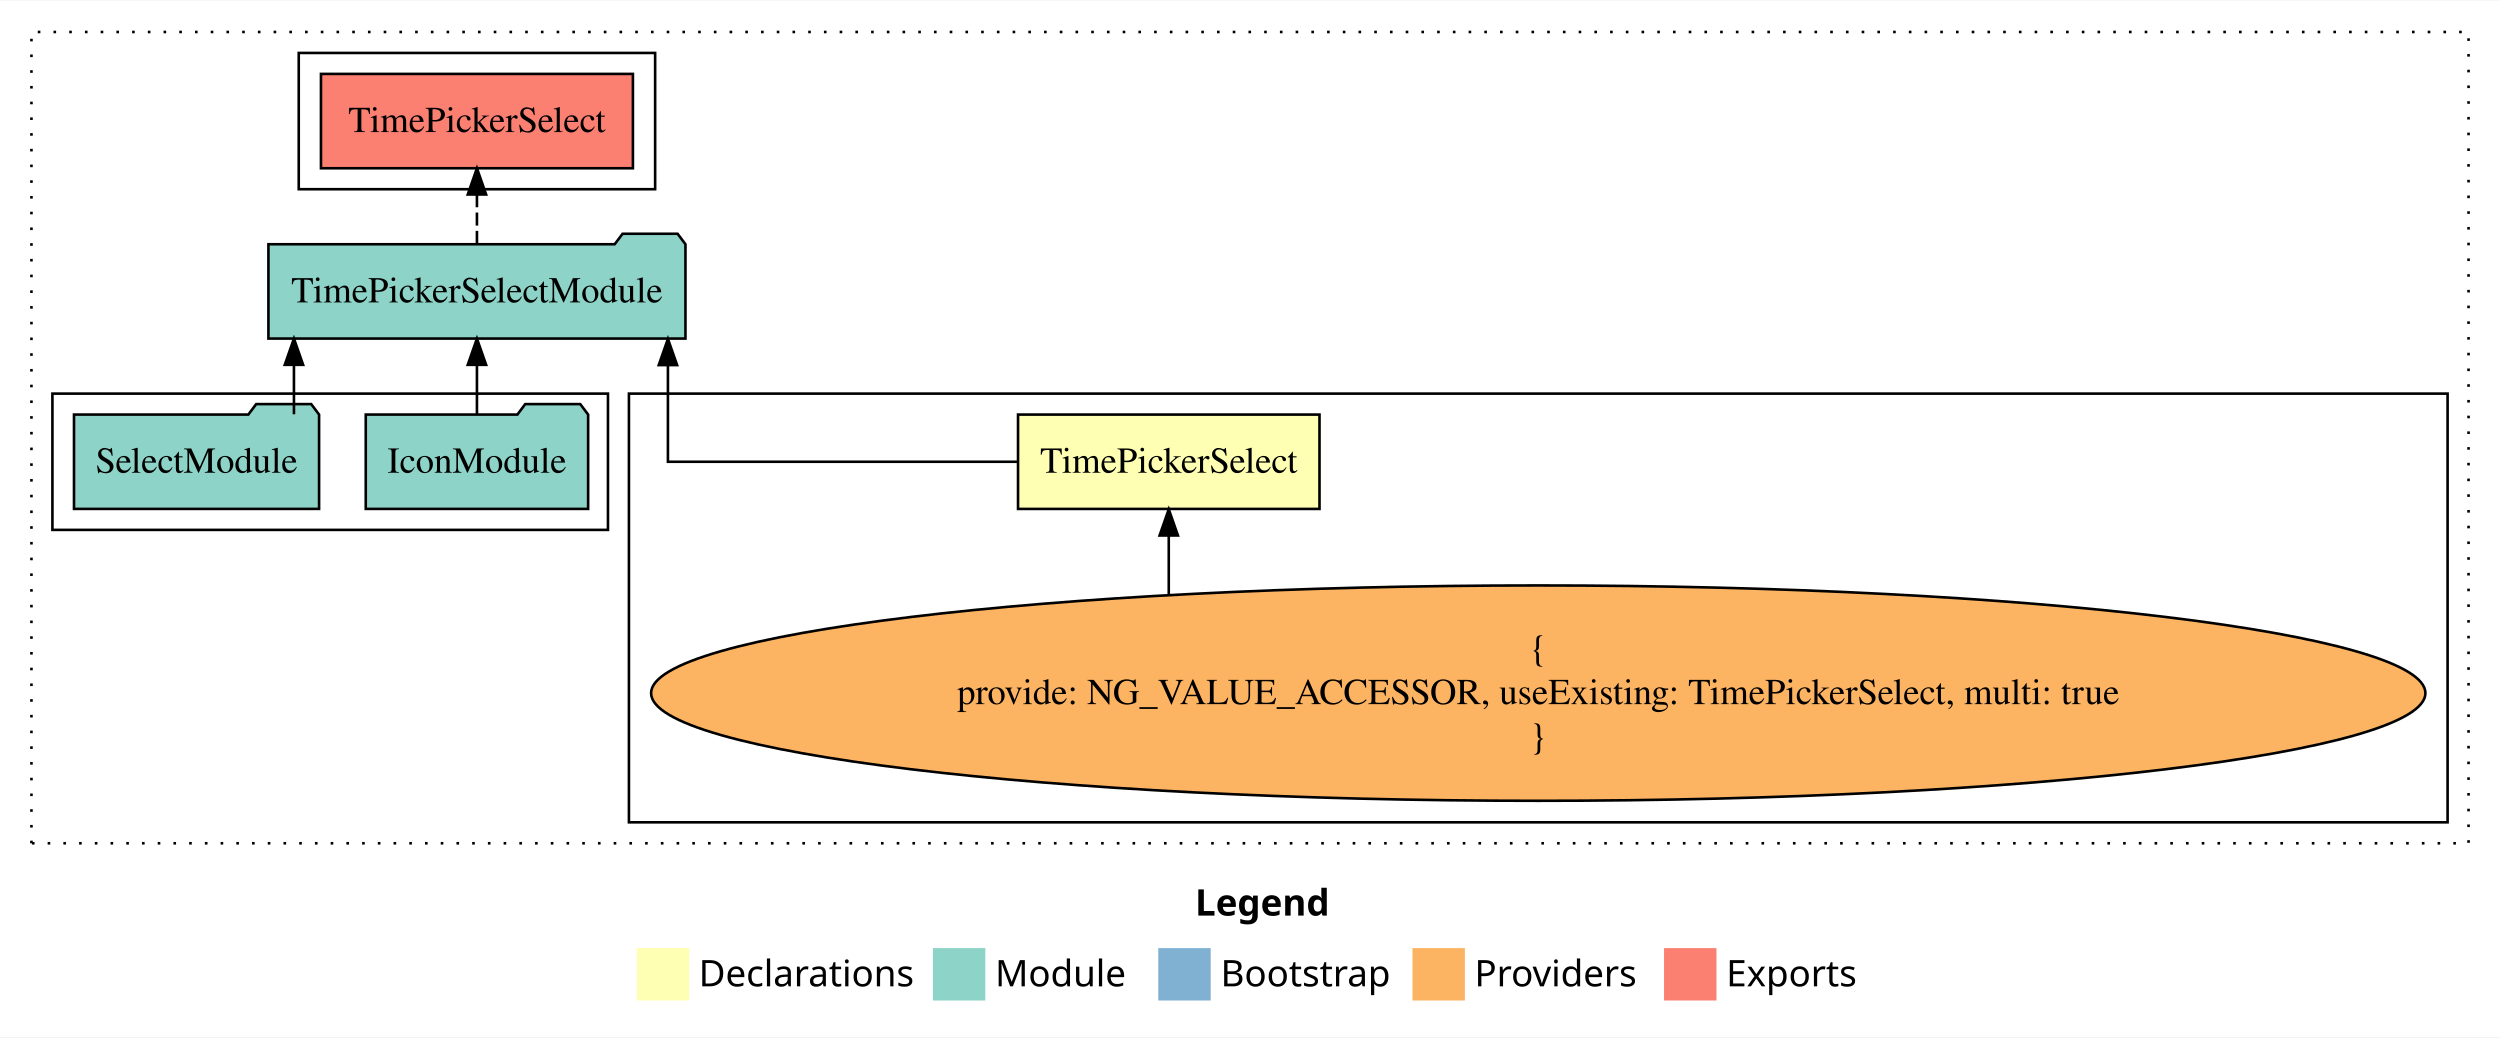
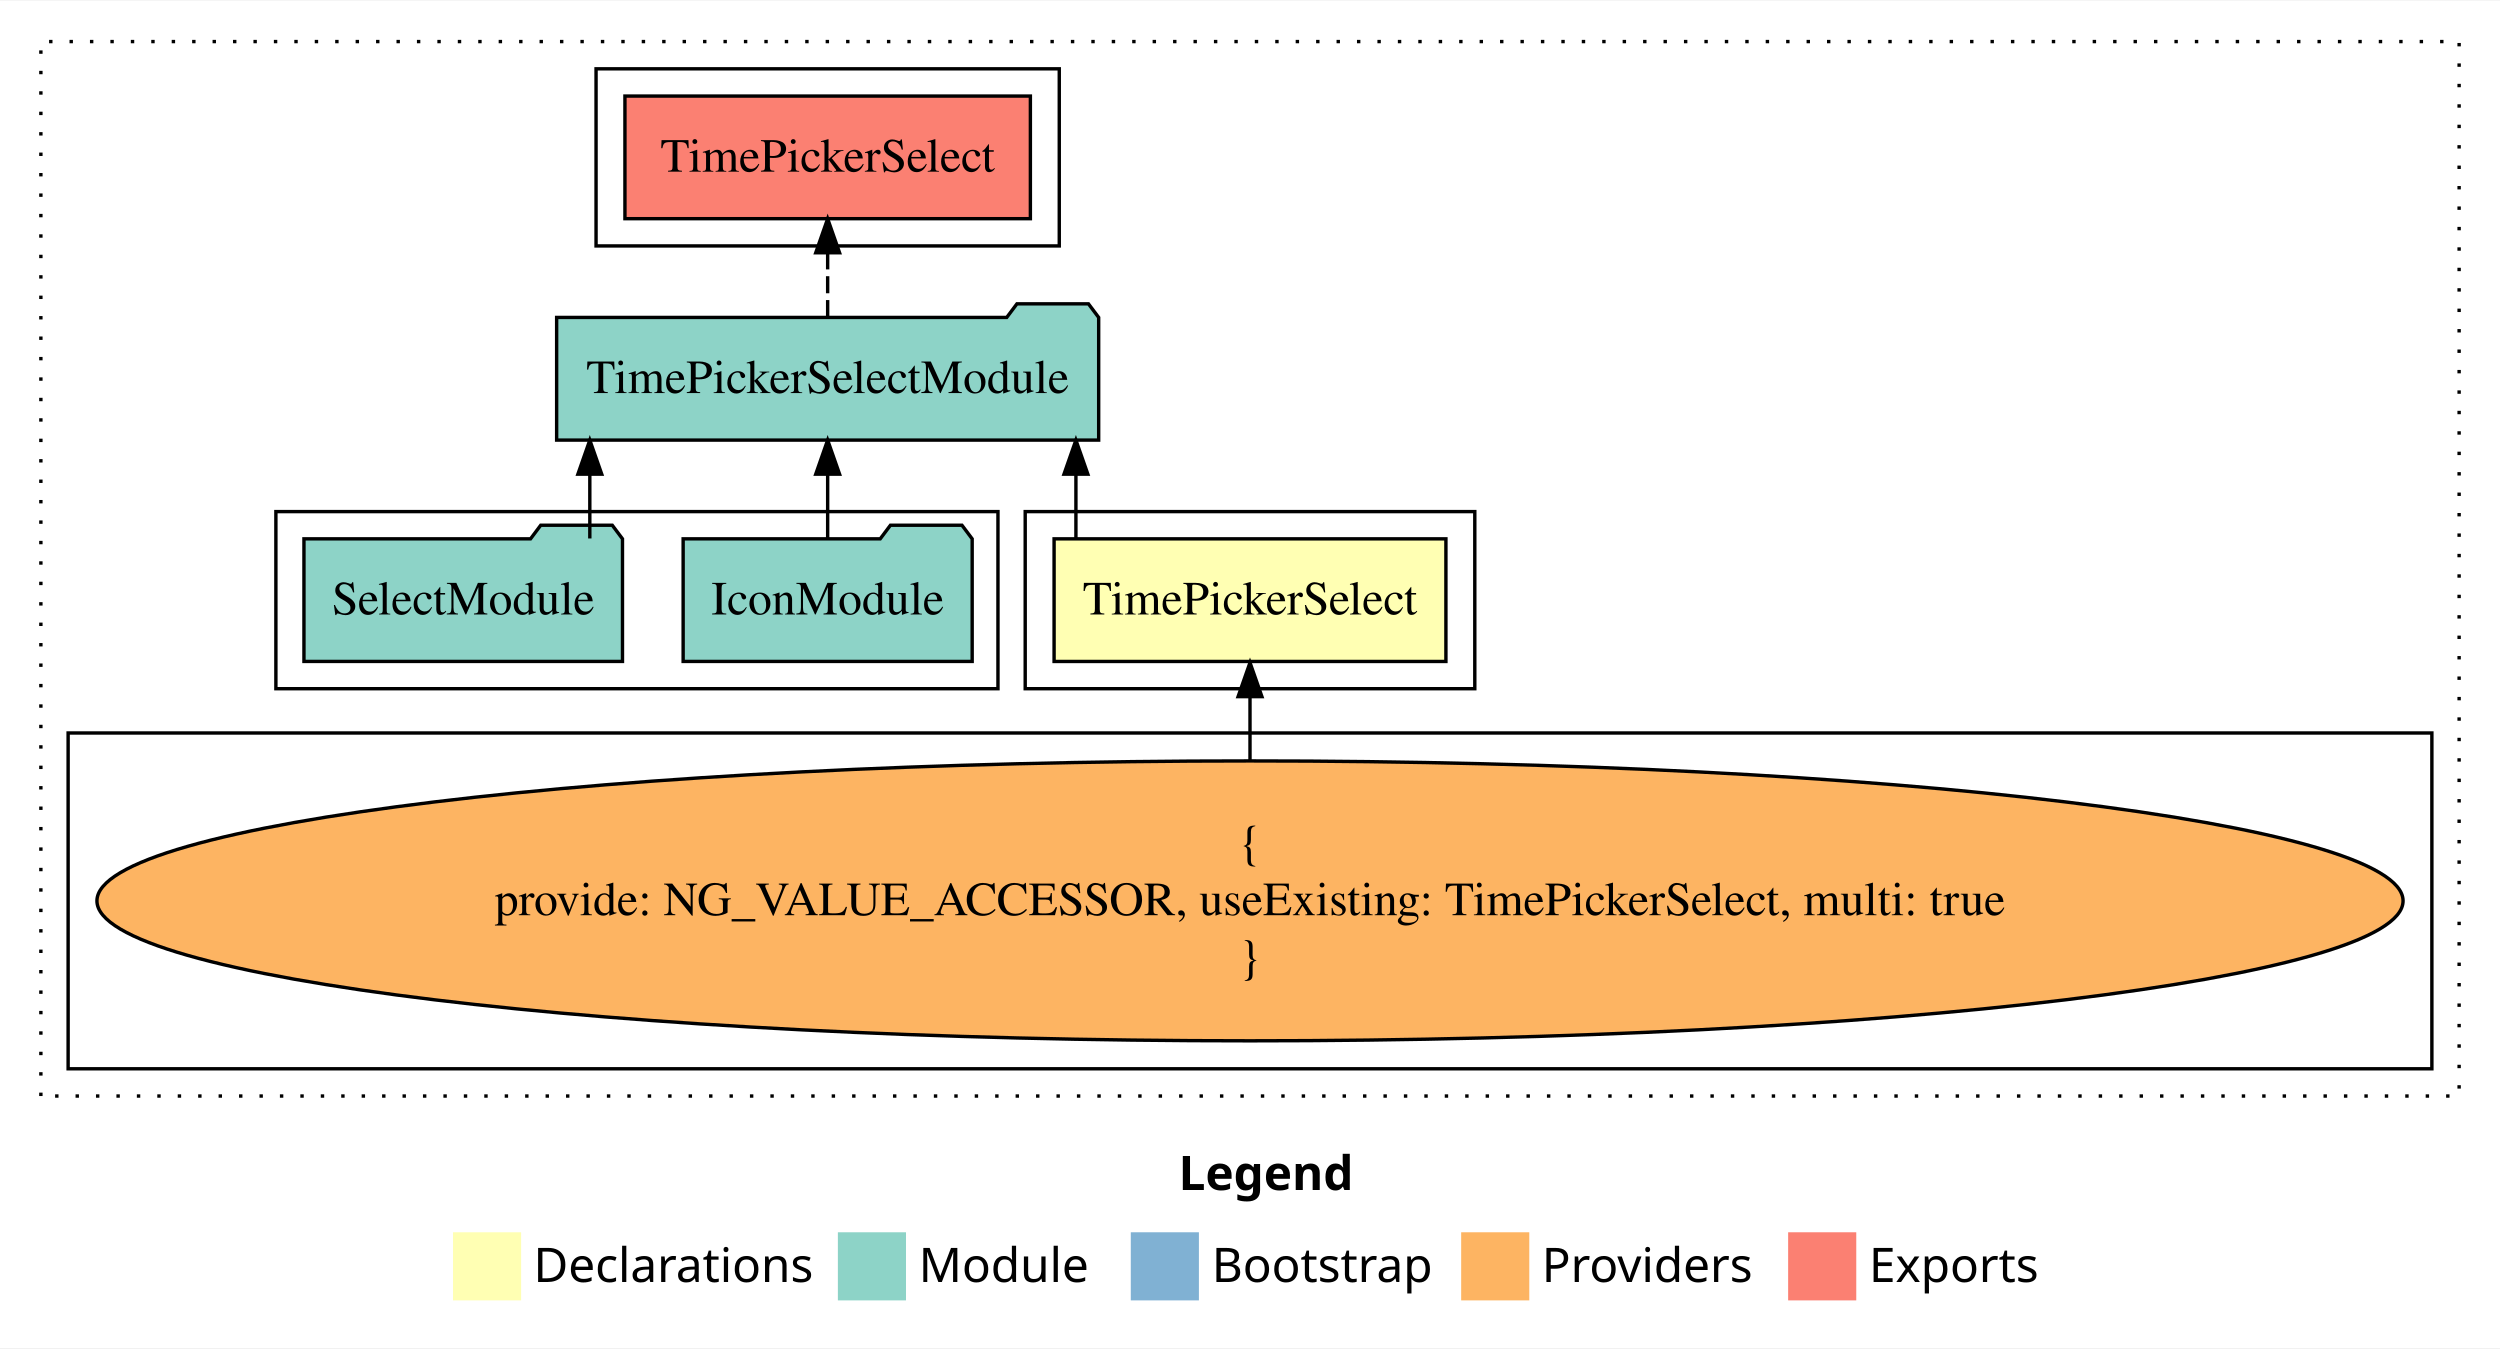
- <svg xmlns="http://www.w3.org/2000/svg" width="954pt" height="396pt" viewBox="0.00 0.00 954.00 395.59">
+ <svg xmlns="http://www.w3.org/2000/svg" width="734pt" height="396pt" viewBox="0.00 0.00 734.00 395.59">
  <g id="graph0" class="graph" transform="scale(1 1) rotate(0) translate(4 391.59)">
-     <polygon fill="white" stroke="transparent" points="-4,4 -4,-391.59 950,-391.59 950,4 -4,4" />
-     <text text-anchor="start" x="452.01" y="-42.4" font-family="Times-12" font-weight="bold" font-size="14.00">Legend</text>
-     <polygon fill="#ffffb3" stroke="transparent" points="239,-10 239,-30 259,-30 259,-10 239,-10" />
-     <text text-anchor="start" x="262.63" y="-15.4" font-family="Times-12" font-size="14.00">  Declarations</text>
-     <polygon fill="#8dd3c7" stroke="transparent" points="352,-10 352,-30 372,-30 372,-10 352,-10" />
-     <text text-anchor="start" x="375.73" y="-15.4" font-family="Times-12" font-size="14.00">  Module</text>
-     <polygon fill="#80b1d3" stroke="transparent" points="438,-10 438,-30 458,-30 458,-10 438,-10" />
-     <text text-anchor="start" x="461.78" y="-15.4" font-family="Times-12" font-size="14.00">  Bootstrap</text>
-     <polygon fill="#fdb462" stroke="transparent" points="535,-10 535,-30 555,-30 555,-10 535,-10" />
-     <text text-anchor="start" x="558.67" y="-15.4" font-family="Times-12" font-size="14.00">  Providers</text>
-     <polygon fill="#fb8072" stroke="transparent" points="631,-10 631,-30 651,-30 651,-10 631,-10" />
-     <text text-anchor="start" x="654.73" y="-15.4" font-family="Times-12" font-size="14.00">  Exports</text>
+     <polygon fill="white" stroke="transparent" points="-4,4 -4,-391.59 730,-391.59 730,4 -4,4" />
+     <text text-anchor="start" x="342.01" y="-42.4" font-family="Times-12" font-weight="bold" font-size="14.00">Legend</text>
+     <polygon fill="#ffffb3" stroke="transparent" points="129,-10 129,-30 149,-30 149,-10 129,-10" />
+     <text text-anchor="start" x="152.63" y="-15.4" font-family="Times-12" font-size="14.00">  Declarations</text>
+     <polygon fill="#8dd3c7" stroke="transparent" points="242,-10 242,-30 262,-30 262,-10 242,-10" />
+     <text text-anchor="start" x="265.73" y="-15.4" font-family="Times-12" font-size="14.00">  Module</text>
+     <polygon fill="#80b1d3" stroke="transparent" points="328,-10 328,-30 348,-30 348,-10 328,-10" />
+     <text text-anchor="start" x="351.78" y="-15.4" font-family="Times-12" font-size="14.00">  Bootstrap</text>
+     <polygon fill="#fdb462" stroke="transparent" points="425,-10 425,-30 445,-30 445,-10 425,-10" />
+     <text text-anchor="start" x="448.67" y="-15.4" font-family="Times-12" font-size="14.00">  Providers</text>
+     <polygon fill="#fb8072" stroke="transparent" points="521,-10 521,-30 541,-30 541,-10 521,-10" />
+     <text text-anchor="start" x="544.73" y="-15.4" font-family="Times-12" font-size="14.00">  Exports</text>
    <g id="clust1" class="cluster">
-       <polygon fill="none" stroke="black" stroke-dasharray="1,5" points="8,-70 8,-379.59 938,-379.59 938,-70 8,-70" />
+       <polygon fill="none" stroke="black" stroke-dasharray="1,5" points="8,-70 8,-379.59 718,-379.59 718,-70 8,-70" />
+     </g>
+     <g id="clust2" class="cluster">
+       <polygon fill="none" stroke="black" points="297,-189.59 297,-241.59 429,-241.59 429,-189.59 297,-189.59" />
    </g>
    <g id="clust3" class="cluster">
-       <polygon fill="none" stroke="black" points="236,-78 236,-241.59 930,-241.59 930,-78 236,-78" />
+       <polygon fill="none" stroke="black" points="16,-78 16,-176.59 710,-176.59 710,-78 16,-78" />
+     </g>
+     <g id="clust5" class="cluster">
+       <polygon fill="none" stroke="black" points="171,-319.59 171,-371.59 307,-371.59 307,-319.59 171,-319.59" />
    </g>
    <g id="clust4" class="cluster">
-       <polygon fill="none" stroke="black" points="16,-189.59 16,-241.59 228,-241.59 228,-189.59 16,-189.59" />
-     </g>
-     <g id="clust5" class="cluster">
-       <polygon fill="none" stroke="black" points="110,-319.59 110,-371.59 246,-371.59 246,-319.59 110,-319.59" />
+       <polygon fill="none" stroke="black" points="77,-189.59 77,-241.59 289,-241.59 289,-189.59 77,-189.59" />
    </g>
    <g id="node1" class="node">
-       <polygon fill="#ffffb3" stroke="black" points="499.52,-233.59 384.48,-233.59 384.48,-197.59 499.52,-197.59 499.52,-233.59" />
-       <text text-anchor="middle" x="442" y="-211.39" font-family="Times,serif" font-size="14.00">TimePickerSelect</text>
+       <polygon fill="#ffffb3" stroke="black" points="420.52,-233.59 305.48,-233.59 305.48,-197.59 420.52,-197.59 420.52,-233.59" />
+       <text text-anchor="middle" x="363" y="-211.39" font-family="Times,serif" font-size="14.00">TimePickerSelect</text>
    </g>
    <g id="node2" class="node">
-       <polygon fill="#8dd3c7" stroke="black" points="257.57,-298.59 254.57,-302.59 233.57,-302.59 230.57,-298.59 98.43,-298.59 98.43,-262.59 257.57,-262.59 257.57,-298.59" />
-       <text text-anchor="middle" x="178" y="-276.39" font-family="Times,serif" font-size="14.00">TimePickerSelectModule</text>
+       <polygon fill="#8dd3c7" stroke="black" points="318.57,-298.59 315.57,-302.59 294.57,-302.59 291.57,-298.59 159.43,-298.59 159.43,-262.59 318.57,-262.59 318.57,-298.59" />
+       <text text-anchor="middle" x="239" y="-276.39" font-family="Times,serif" font-size="14.00">TimePickerSelectModule</text>
    </g>
    <g id="edge1" class="edge">
-       <path fill="none" stroke="black" d="M384.4,-215.59C328.13,-215.59 250.88,-215.59 250.88,-215.59 250.88,-215.59 250.88,-252.48 250.88,-252.48" />
-       <polygon fill="black" stroke="black" points="247.38,-252.48 250.88,-262.48 254.38,-252.48 247.38,-252.48" />
+       <path fill="none" stroke="black" d="M311.89,-233.7C311.89,-233.7 311.89,-252.58 311.89,-252.58" />
+       <polygon fill="black" stroke="black" points="308.39,-252.58 311.89,-262.58 315.39,-252.58 308.39,-252.58" />
    </g>
    <g id="node6" class="node">
-       <polygon fill="#fb8072" stroke="black" points="237.52,-363.59 118.48,-363.59 118.48,-327.59 237.52,-327.59 237.52,-363.59" />
-       <text text-anchor="middle" x="178" y="-341.39" font-family="Times,serif" font-size="14.00">TimePickerSelect </text>
+       <polygon fill="#fb8072" stroke="black" points="298.52,-363.59 179.48,-363.59 179.48,-327.59 298.52,-327.59 298.52,-363.59" />
+       <text text-anchor="middle" x="239" y="-341.39" font-family="Times,serif" font-size="14.00">TimePickerSelect </text>
    </g>
    <g id="edge5" class="edge">
-       <path fill="none" stroke="black" stroke-dasharray="5,2" d="M178,-298.7C178,-298.7 178,-317.58 178,-317.58" />
-       <polygon fill="black" stroke="black" points="174.5,-317.58 178,-327.58 181.5,-317.58 174.5,-317.58" />
+       <path fill="none" stroke="black" stroke-dasharray="5,2" d="M239,-298.7C239,-298.7 239,-317.58 239,-317.58" />
+       <polygon fill="black" stroke="black" points="235.5,-317.58 239,-327.58 242.5,-317.58 235.5,-317.58" />
    </g>
    <g id="node3" class="node">
-       <ellipse fill="#fdb462" stroke="black" cx="583" cy="-127.3" rx="338.54" ry="41.09" />
-       <text text-anchor="middle" x="583" y="-139.9" font-family="Times,serif" font-size="14.00">{</text>
-       <text text-anchor="middle" x="583" y="-123.1" font-family="Times,serif" font-size="14.00">    provide: NG_VALUE_ACCESSOR, useExisting: TimePickerSelect, multi: true</text>
-       <text text-anchor="middle" x="583" y="-106.3" font-family="Times,serif" font-size="14.00">}</text>
+       <ellipse fill="#fdb462" stroke="black" cx="363" cy="-127.3" rx="338.54" ry="41.09" />
+       <text text-anchor="middle" x="363" y="-139.9" font-family="Times,serif" font-size="14.00">{</text>
+       <text text-anchor="middle" x="363" y="-123.1" font-family="Times,serif" font-size="14.00">    provide: NG_VALUE_ACCESSOR, useExisting: TimePickerSelect, multi: true</text>
+       <text text-anchor="middle" x="363" y="-106.3" font-family="Times,serif" font-size="14.00">}</text>
    </g>
    <g id="edge2" class="edge">
-       <path fill="none" stroke="black" d="M442,-165C442,-165 442,-187.45 442,-187.45" />
-       <polygon fill="black" stroke="black" points="438.5,-187.45 442,-197.45 445.5,-187.45 438.5,-187.45" />
+       <path fill="none" stroke="black" d="M363,-168.6C363,-168.6 363,-187.26 363,-187.26" />
+       <polygon fill="black" stroke="black" points="359.5,-187.26 363,-197.26 366.5,-187.26 359.5,-187.26" />
    </g>
    <g id="node4" class="node">
-       <polygon fill="#8dd3c7" stroke="black" points="220.43,-233.59 217.43,-237.59 196.43,-237.59 193.43,-233.59 135.57,-233.59 135.57,-197.59 220.43,-197.59 220.43,-233.59" />
-       <text text-anchor="middle" x="178" y="-211.39" font-family="Times,serif" font-size="14.00">IconModule</text>
+       <polygon fill="#8dd3c7" stroke="black" points="281.43,-233.59 278.43,-237.59 257.43,-237.59 254.43,-233.59 196.57,-233.59 196.57,-197.59 281.43,-197.59 281.43,-233.59" />
+       <text text-anchor="middle" x="239" y="-211.39" font-family="Times,serif" font-size="14.00">IconModule</text>
    </g>
    <g id="edge3" class="edge">
-       <path fill="none" stroke="black" d="M178,-233.7C178,-233.7 178,-252.58 178,-252.58" />
-       <polygon fill="black" stroke="black" points="174.5,-252.58 178,-262.58 181.5,-252.58 174.5,-252.58" />
+       <path fill="none" stroke="black" d="M239,-233.7C239,-233.7 239,-252.58 239,-252.58" />
+       <polygon fill="black" stroke="black" points="235.5,-252.58 239,-262.58 242.5,-252.58 235.5,-252.58" />
    </g>
    <g id="node5" class="node">
-       <polygon fill="#8dd3c7" stroke="black" points="117.76,-233.59 114.76,-237.59 93.76,-237.59 90.76,-233.59 24.24,-233.59 24.24,-197.59 117.76,-197.59 117.76,-233.59" />
-       <text text-anchor="middle" x="71" y="-211.39" font-family="Times,serif" font-size="14.00">SelectModule</text>
+       <polygon fill="#8dd3c7" stroke="black" points="178.76,-233.59 175.76,-237.59 154.76,-237.59 151.76,-233.59 85.24,-233.59 85.24,-197.59 178.76,-197.59 178.76,-233.59" />
+       <text text-anchor="middle" x="132" y="-211.39" font-family="Times,serif" font-size="14.00">SelectModule</text>
    </g>
    <g id="edge4" class="edge">
-       <path fill="none" stroke="black" d="M108.17,-233.7C108.17,-233.7 108.17,-252.58 108.17,-252.58" />
-       <polygon fill="black" stroke="black" points="104.67,-252.58 108.17,-262.58 111.67,-252.58 104.67,-252.58" />
+       <path fill="none" stroke="black" d="M169.17,-233.7C169.17,-233.7 169.17,-252.58 169.17,-252.58" />
+       <polygon fill="black" stroke="black" points="165.67,-252.58 169.17,-262.58 172.67,-252.58 165.67,-252.58" />
    </g>
  </g>
</svg>
